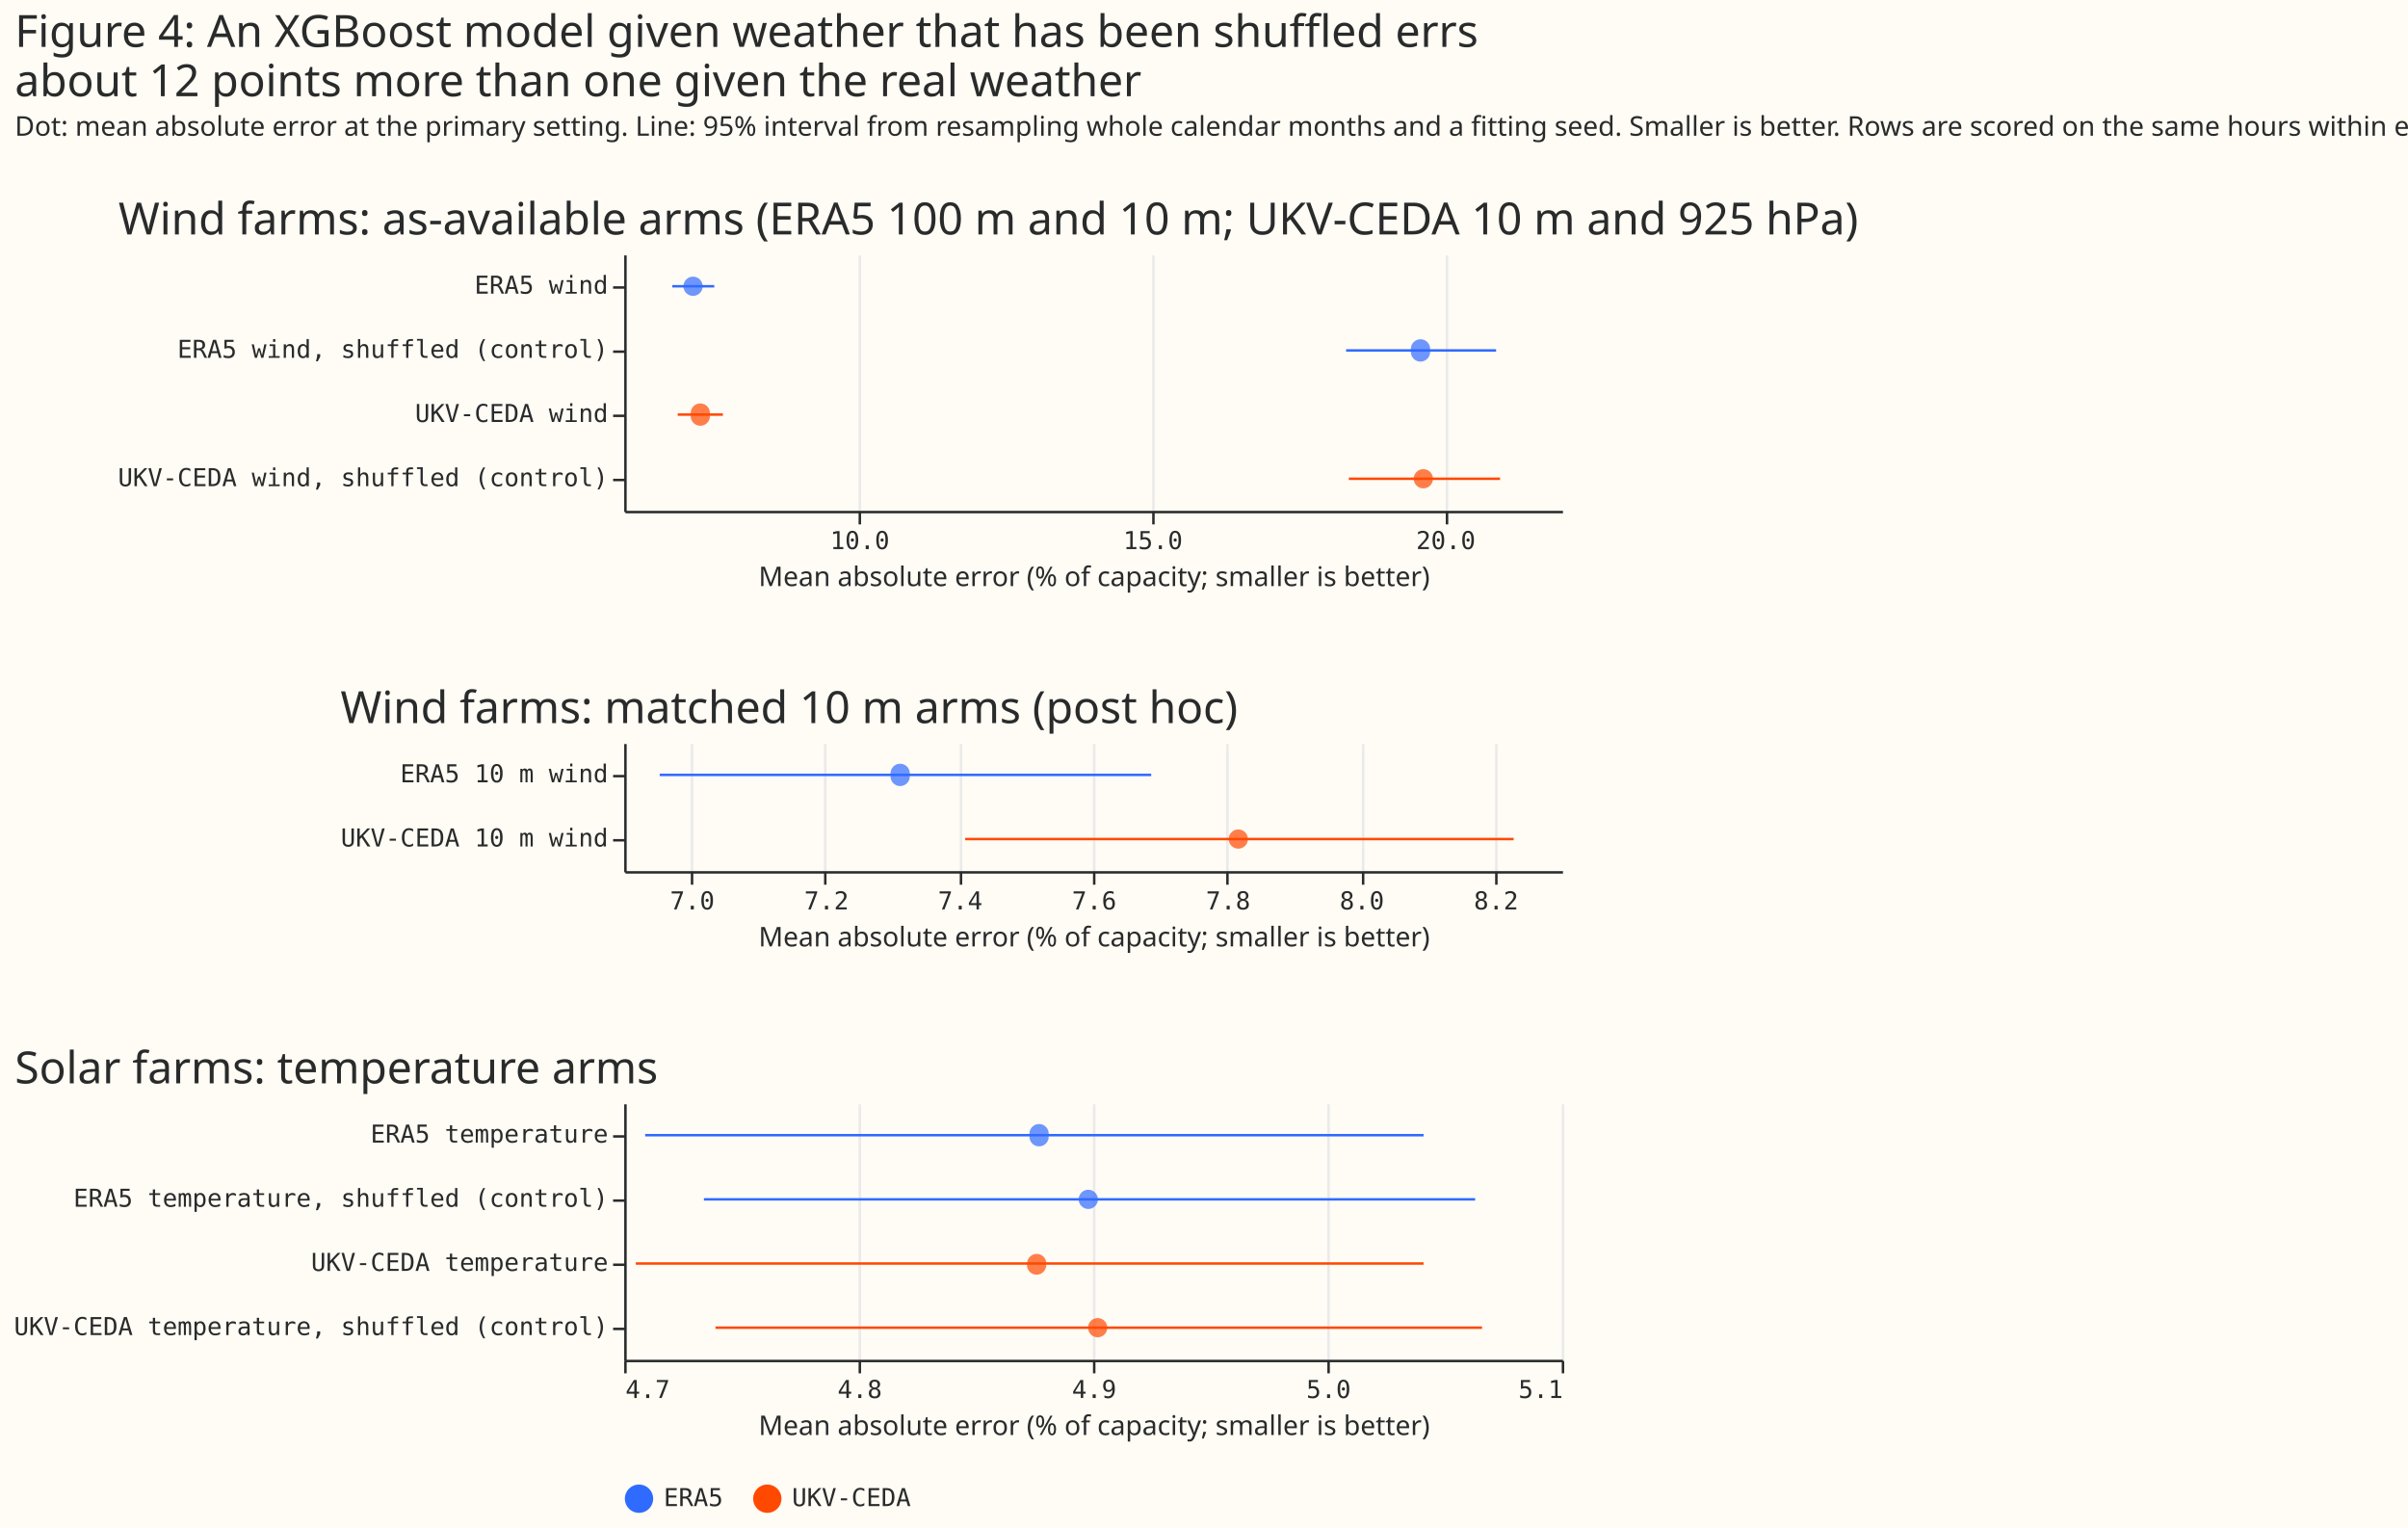
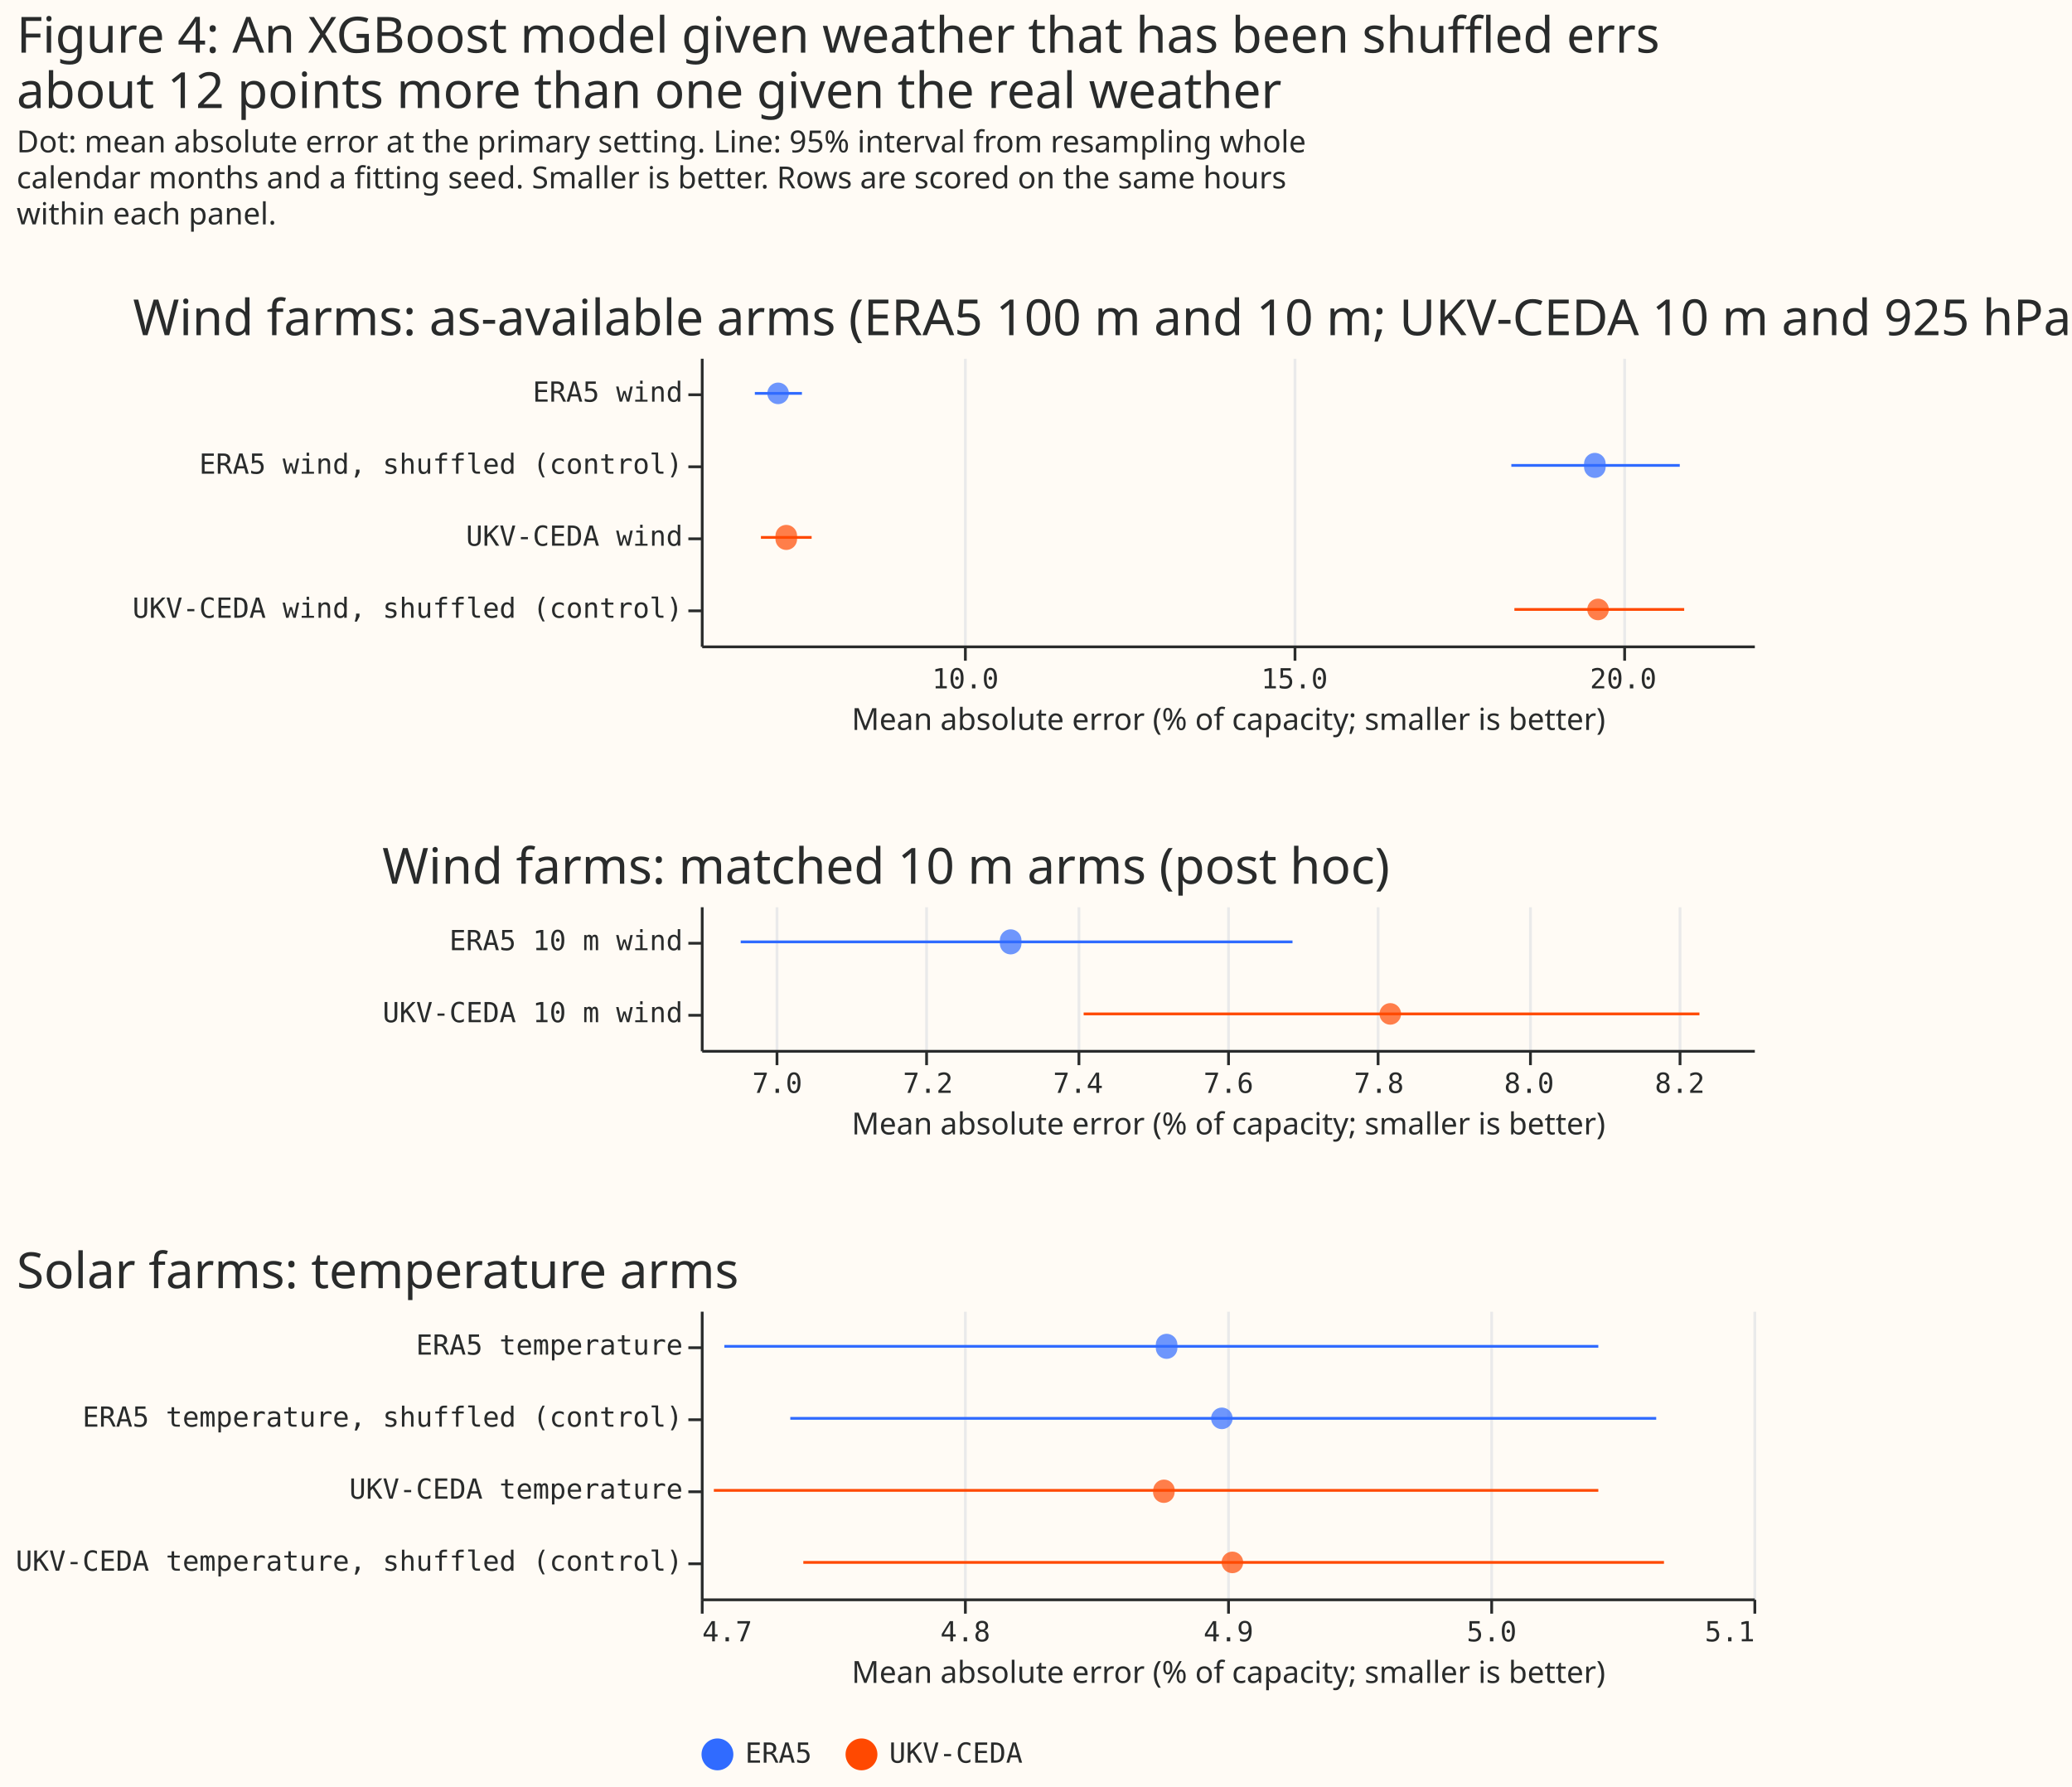
- <svg xmlns="http://www.w3.org/2000/svg" width="976" height="619" class="marks" viewBox="0 0 976 619">
-   <path fill="#fffbf5" d="M0 0h976v619H0z" />
+ <svg xmlns="http://www.w3.org/2000/svg" width="748" height="645" class="marks" viewBox="0 0 748 645">
+   <path fill="#fffbf5" d="M0 0h748v645H0z" />
  <g fill="none" stroke-miterlimit="10" aria-roledescription="group mark container" class="mark-group role-frame root">
-     <path d="M253 103h380z" aria-hidden="true" class="background" />
+     <path d="M253 129h380z" aria-hidden="true" class="background" />
    <g aria-roledescription="group mark container" class="mark-group role-scope concat_0_group">
-       <path fill="#fffbf5" d="M253 103h380v104H253Z" aria-hidden="true" class="background" />
+       <path fill="#fffbf5" d="M253 129h380v104H253Z" aria-hidden="true" class="background" />
      <g aria-hidden="true" class="mark-group role-axis">
-         <path stroke="#eaeaea" d="M348.5 207.5v-104m119 104v-104m119 104v-104" class="mark-rule role-axis-grid" pointer-events="none" />
+         <path stroke="#eaeaea" d="M348.5 233.5v-104m119 104v-104m119 104v-104" class="mark-rule role-axis-grid" pointer-events="none" />
      </g>
      <g aria-label="X-axis titled 'Mean absolute error (% of capacity; smaller is better)' for a linear scale with values from 6.0 to 22.0" aria-roledescription="axis" class="mark-group role-axis" pointer-events="none">
-         <path stroke="#292b2b" d="M348.5 207.5v5m119-5v5m119-5v5" class="mark-rule role-axis-tick" />
+         <path stroke="#292b2b" d="M348.5 233.5v5m119-5v5m119-5v5" class="mark-rule role-axis-tick" />
        <g fill="#292b2b" class="mark-text role-axis-label" font-family="Matter Semi Mono, Roboto Mono, monospace" font-size="10" text-anchor="middle">
-           <text transform="translate(348.5 222.5)">10.0</text>
-           <text transform="translate(467.3 222.5)">15.0</text>
-           <text transform="translate(586 222.5)">20.0</text>
+           <text transform="translate(348.5 248.5)">10.0</text>
+           <text transform="translate(467.3 248.5)">15.0</text>
+           <text transform="translate(586 248.5)">20.0</text>
        </g>
-         <path stroke="#292b2b" d="M253.5 207.5h380" class="mark-rule role-axis-domain" />
-         <text fill="#292b2b" class="mark-text role-axis-title" font-family="Matter XH, DM Sans, sans-serif" font-size="11" text-anchor="middle" transform="translate(443.5 237.5)">Mean absolute error (% of capacity; smaller is better)</text>
+         <path stroke="#292b2b" d="M253.5 233.5h380" class="mark-rule role-axis-domain" />
+         <text fill="#292b2b" class="mark-text role-axis-title" font-family="Matter XH, DM Sans, sans-serif" font-size="11" text-anchor="middle" transform="translate(443.5 263.5)">Mean absolute error (% of capacity; smaller is better)</text>
      </g>
      <g aria-label="Y-axis for a discrete scale with 4 values: ERA5 wind, ERA5 wind, shuffled (control), UKV-CEDA wind, UKV-CEDA wind, shuffled (control)" aria-roledescription="axis" class="mark-group role-axis" pointer-events="none">
-         <path stroke="#292b2b" d="M253.5 116.5h-5m5 26h-5m5 26h-5m5 26h-5" class="mark-rule role-axis-tick" />
+         <path stroke="#292b2b" d="M253.5 142.5h-5m5 26h-5m5 26h-5m5 26h-5" class="mark-rule role-axis-tick" />
        <g fill="#292b2b" class="mark-text role-axis-label" font-family="Matter Semi Mono, Roboto Mono, monospace" font-size="10" text-anchor="end">
-           <text transform="translate(246.5 119)">ERA5 wind</text>
-           <text transform="translate(246.5 145)">ERA5 wind, shuffled (control)</text>
-           <text transform="translate(246.5 171)">UKV-CEDA wind</text>
-           <text transform="translate(246.5 197)">UKV-CEDA wind, shuffled (control)</text>
+           <text transform="translate(246.5 145)">ERA5 wind</text>
+           <text transform="translate(246.5 171)">ERA5 wind, shuffled (control)</text>
+           <text transform="translate(246.5 197)">UKV-CEDA wind</text>
+           <text transform="translate(246.5 223)">UKV-CEDA wind, shuffled (control)</text>
        </g>
-         <path stroke="#292b2b" d="M253.5 103.5v104" class="mark-rule role-axis-domain" />
+         <path stroke="#292b2b" d="M253.5 129.5v104" class="mark-rule role-axis-domain" />
      </g>
      <g aria-roledescription="rule mark container" class="mark-rule role-mark concat_0_layer_0_marks">
-         <path stroke="#306bff" d="M272.5 116h17" aria-label="Mean absolute error (% of capacity; smaller is better): 6.8; label: ERA5 wind; upper: 7.537; product: ERA5" aria-roledescription="rule mark" />
-         <path stroke="#306bff" d="M545.6 142h60.8" aria-label="Mean absolute error (% of capacity; smaller is better): 18.3; label: ERA5 wind, shuffled (control); upper: 20.88; product: ERA5" aria-roledescription="rule mark" />
-         <path stroke="#ff4901" d="M274.7 168H293" aria-label="Mean absolute error (% of capacity; smaller is better): 6.9; label: UKV-CEDA wind; upper: 7.687; product: UKV-CEDA" aria-roledescription="rule mark" />
-         <path stroke="#ff4901" d="M546.7 194H608" aria-label="Mean absolute error (% of capacity; smaller is better): 18.4; label: UKV-CEDA wind, shuffled (control); upper: 20.946; product: UKV-CEDA" aria-roledescription="rule mark" />
+         <path stroke="#306bff" d="M272.5 142h17" aria-label="Mean absolute error (% of capacity; smaller is better): 6.8; label: ERA5 wind; upper: 7.537; product: ERA5" aria-roledescription="rule mark" />
+         <path stroke="#306bff" d="M545.6 168h60.8" aria-label="Mean absolute error (% of capacity; smaller is better): 18.3; label: ERA5 wind, shuffled (control); upper: 20.88; product: ERA5" aria-roledescription="rule mark" />
+         <path stroke="#ff4901" d="M274.7 194H293" aria-label="Mean absolute error (% of capacity; smaller is better): 6.9; label: UKV-CEDA wind; upper: 7.687; product: UKV-CEDA" aria-roledescription="rule mark" />
+         <path stroke="#ff4901" d="M546.7 220H608" aria-label="Mean absolute error (% of capacity; smaller is better): 18.4; label: UKV-CEDA wind, shuffled (control); upper: 20.946; product: UKV-CEDA" aria-roledescription="rule mark" />
      </g>
      <g aria-roledescription="symbol mark container" class="mark-symbol role-mark concat_0_layer_1_marks">
-         <path fill="#306bff" d="M284.8 116a3.9 3.9 0 1 1-7.8 0 3.9 3.9 0 1 1 7.8 0" aria-label="value: 7.174; label: ERA5 wind; product: ERA5" aria-roledescription="point" opacity=".7" />
-         <path fill="#306bff" d="M579.6 142a3.9 3.9 0 1 1-7.7 0 3.9 3.9 0 1 1 7.7 0" aria-label="value: 19.589; label: ERA5 wind, shuffled (control); product: ERA5" aria-roledescription="point" opacity=".7" />
-         <path fill="#ff4901" d="M287.7 168a3.9 3.9 0 1 1-7.7 0 3.9 3.9 0 1 1 7.7 0" aria-label="value: 7.299; label: UKV-CEDA wind; product: UKV-CEDA" aria-roledescription="point" opacity=".7" />
-         <path fill="#ff4901" d="M580.8 194a3.9 3.9 0 1 1-7.8 0 3.9 3.9 0 1 1 7.8 0" aria-label="value: 19.637; label: UKV-CEDA wind, shuffled (control); product: UKV-CEDA" aria-roledescription="point" opacity=".7" />
+         <path fill="#306bff" d="M284.8 142a3.9 3.9 0 1 1-7.8 0 3.9 3.9 0 1 1 7.8 0" aria-label="value: 7.174; label: ERA5 wind; product: ERA5" aria-roledescription="point" opacity=".7" />
+         <path fill="#306bff" d="M579.6 168a3.9 3.9 0 1 1-7.7 0 3.9 3.9 0 1 1 7.7 0" aria-label="value: 19.589; label: ERA5 wind, shuffled (control); product: ERA5" aria-roledescription="point" opacity=".7" />
+         <path fill="#ff4901" d="M287.7 194a3.9 3.9 0 1 1-7.7 0 3.9 3.9 0 1 1 7.7 0" aria-label="value: 7.299; label: UKV-CEDA wind; product: UKV-CEDA" aria-roledescription="point" opacity=".7" />
+         <path fill="#ff4901" d="M580.8 220a3.9 3.9 0 1 1-7.8 0 3.9 3.9 0 1 1 7.8 0" aria-label="value: 19.637; label: UKV-CEDA wind, shuffled (control); product: UKV-CEDA" aria-roledescription="point" opacity=".7" />
      </g>
      <g class="mark-group role-title">
-         <text fill="#292b2b" aria-label="Title text 'Wind farms: as-available arms (ERA5 100 m and 10 m; UKV-CEDA 10 m and 925 hPa)'" aria-roledescription="title" class="mark-text role-title-text" font-family="Matter XH, DM Sans, sans-serif" font-size="18" pointer-events="none" transform="translate(48 95)">Wind farms: as-available arms (ERA5 100 m and 10 m; UKV-CEDA 10 m and 925 hPa)</text>
+         <text fill="#292b2b" aria-label="Title text 'Wind farms: as-available arms (ERA5 100 m and 10 m; UKV-CEDA 10 m and 925 hPa)'" aria-roledescription="title" class="mark-text role-title-text" font-family="Matter XH, DM Sans, sans-serif" font-size="18" pointer-events="none" transform="translate(48 121)">Wind farms: as-available arms (ERA5 100 m and 10 m; UKV-CEDA 10 m and 925 hPa)</text>
      </g>
    </g>
    <g aria-roledescription="group mark container" class="mark-group role-scope concat_1_group">
-       <path fill="#fffbf5" d="M253 301h380v52H253Z" aria-hidden="true" class="background" />
+       <path fill="#fffbf5" d="M253 327h380v52H253Z" aria-hidden="true" class="background" />
      <g aria-hidden="true" class="mark-group role-axis">
-         <path stroke="#eaeaea" d="M280.5 353.5v-52m54 52v-52m55 52v-52m54 52v-52m54 52v-52m55 52v-52m54 52v-52" class="mark-rule role-axis-grid" pointer-events="none" />
+         <path stroke="#eaeaea" d="M280.5 379.5v-52m54 52v-52m55 52v-52m54 52v-52m54 52v-52m55 52v-52m54 52v-52" class="mark-rule role-axis-grid" pointer-events="none" />
      </g>
      <g aria-label="X-axis titled 'Mean absolute error (% of capacity; smaller is better)' for a linear scale with values from 6.9 to 8.3" aria-roledescription="axis" class="mark-group role-axis" pointer-events="none">
-         <path stroke="#292b2b" d="M280.5 353.5v5m54-5v5m55-5v5m54-5v5m54-5v5m55-5v5m54-5v5" class="mark-rule role-axis-tick" />
+         <path stroke="#292b2b" d="M280.5 379.5v5m54-5v5m55-5v5m54-5v5m54-5v5m55-5v5m54-5v5" class="mark-rule role-axis-tick" />
        <g fill="#292b2b" class="mark-text role-axis-label" font-family="Matter Semi Mono, Roboto Mono, monospace" font-size="10" text-anchor="middle">
-           <text transform="translate(280.6 368.5)">7.0</text>
-           <text transform="translate(335 368.5)">7.2</text>
-           <text transform="translate(389.2 368.5)">7.4</text>
-           <text transform="translate(443.5 368.5)">7.6</text>
-           <text transform="translate(497.8 368.5)">7.8</text>
-           <text transform="translate(552 368.5)">8.0</text>
-           <text transform="translate(606.4 368.5)">8.2</text>
+           <text transform="translate(280.6 394.5)">7.0</text>
+           <text transform="translate(335 394.5)">7.2</text>
+           <text transform="translate(389.2 394.5)">7.4</text>
+           <text transform="translate(443.5 394.5)">7.6</text>
+           <text transform="translate(497.8 394.5)">7.8</text>
+           <text transform="translate(552 394.5)">8.0</text>
+           <text transform="translate(606.4 394.5)">8.2</text>
        </g>
-         <path stroke="#292b2b" d="M253.5 353.5h380" class="mark-rule role-axis-domain" />
-         <text fill="#292b2b" class="mark-text role-axis-title" font-family="Matter XH, DM Sans, sans-serif" font-size="11" text-anchor="middle" transform="translate(443.5 383.5)">Mean absolute error (% of capacity; smaller is better)</text>
+         <path stroke="#292b2b" d="M253.5 379.5h380" class="mark-rule role-axis-domain" />
+         <text fill="#292b2b" class="mark-text role-axis-title" font-family="Matter XH, DM Sans, sans-serif" font-size="11" text-anchor="middle" transform="translate(443.5 409.5)">Mean absolute error (% of capacity; smaller is better)</text>
      </g>
      <g aria-label="Y-axis for a discrete scale with 2 values: ERA5 10 m wind, UKV-CEDA 10 m wind" aria-roledescription="axis" class="mark-group role-axis" pointer-events="none">
-         <path stroke="#292b2b" d="M253.5 314.5h-5m5 26h-5" class="mark-rule role-axis-tick" />
+         <path stroke="#292b2b" d="M253.5 340.5h-5m5 26h-5" class="mark-rule role-axis-tick" />
        <g fill="#292b2b" class="mark-text role-axis-label" font-family="Matter Semi Mono, Roboto Mono, monospace" font-size="10" text-anchor="end">
-           <text transform="translate(246.5 317)">ERA5 10 m wind</text>
-           <text transform="translate(246.5 343)">UKV-CEDA 10 m wind</text>
+           <text transform="translate(246.5 343)">ERA5 10 m wind</text>
+           <text transform="translate(246.5 369)">UKV-CEDA 10 m wind</text>
        </g>
-         <path stroke="#292b2b" d="M253.5 301.5v52" class="mark-rule role-axis-domain" />
+         <path stroke="#292b2b" d="M253.5 327.5v52" class="mark-rule role-axis-domain" />
      </g>
      <g aria-roledescription="rule mark container" class="mark-rule role-mark concat_1_layer_0_marks">
-         <path stroke="#306bff" d="M267.4 314h199.2" aria-label="Mean absolute error (% of capacity; smaller is better): 7.0; label: ERA5 10 m wind; upper: 7.687; product: ERA5" aria-roledescription="rule mark" />
-         <path stroke="#ff4901" d="M391.2 340h222.3" aria-label="Mean absolute error (% of capacity; smaller is better): 7.4; label: UKV-CEDA 10 m wind; upper: 8.228; product: UKV-CEDA" aria-roledescription="rule mark" />
+         <path stroke="#306bff" d="M267.4 340h199.2" aria-label="Mean absolute error (% of capacity; smaller is better): 7.0; label: ERA5 10 m wind; upper: 7.687; product: ERA5" aria-roledescription="rule mark" />
+         <path stroke="#ff4901" d="M391.2 366h222.3" aria-label="Mean absolute error (% of capacity; smaller is better): 7.4; label: UKV-CEDA 10 m wind; upper: 8.228; product: UKV-CEDA" aria-roledescription="rule mark" />
      </g>
      <g aria-roledescription="symbol mark container" class="mark-symbol role-mark concat_1_layer_1_marks">
-         <path fill="#306bff" d="M368.7 314a3.9 3.9 0 1 1-7.7 0 3.9 3.9 0 1 1 7.7 0" aria-label="value: 7.312; label: ERA5 10 m wind; product: ERA5" aria-roledescription="point" opacity=".7" />
-         <path fill="#ff4901" d="M505.8 340a3.9 3.9 0 1 1-7.8 0 3.9 3.9 0 1 1 7.8 0" aria-label="value: 7.817; label: UKV-CEDA 10 m wind; product: UKV-CEDA" aria-roledescription="point" opacity=".7" />
+         <path fill="#306bff" d="M368.7 340a3.9 3.9 0 1 1-7.7 0 3.9 3.9 0 1 1 7.7 0" aria-label="value: 7.312; label: ERA5 10 m wind; product: ERA5" aria-roledescription="point" opacity=".7" />
+         <path fill="#ff4901" d="M505.8 366a3.9 3.9 0 1 1-7.8 0 3.9 3.9 0 1 1 7.8 0" aria-label="value: 7.817; label: UKV-CEDA 10 m wind; product: UKV-CEDA" aria-roledescription="point" opacity=".7" />
      </g>
      <g class="mark-group role-title">
-         <text fill="#292b2b" aria-label="Title text 'Wind farms: matched 10 m arms (post hoc)'" aria-roledescription="title" class="mark-text role-title-text" font-family="Matter XH, DM Sans, sans-serif" font-size="18" pointer-events="none" transform="translate(138 293)">Wind farms: matched 10 m arms (post hoc)</text>
+         <text fill="#292b2b" aria-label="Title text 'Wind farms: matched 10 m arms (post hoc)'" aria-roledescription="title" class="mark-text role-title-text" font-family="Matter XH, DM Sans, sans-serif" font-size="18" pointer-events="none" transform="translate(138 319)">Wind farms: matched 10 m arms (post hoc)</text>
      </g>
    </g>
    <g aria-roledescription="group mark container" class="mark-group role-scope concat_2_group">
-       <path fill="#fffbf5" d="M253 447h380v104H253Z" aria-hidden="true" class="background" />
+       <path fill="#fffbf5" d="M253 473h380v104H253Z" aria-hidden="true" class="background" />
      <g aria-hidden="true" class="mark-group role-axis">
-         <path stroke="#eaeaea" d="M253.5 551.5v-104m95 104v-104m95 104v-104m95 104v-104m95 104v-104" class="mark-rule role-axis-grid" pointer-events="none" />
+         <path stroke="#eaeaea" d="M253.5 577.5v-104m95 104v-104m95 104v-104m95 104v-104m95 104v-104" class="mark-rule role-axis-grid" pointer-events="none" />
      </g>
      <g aria-label="X-axis titled 'Mean absolute error (% of capacity; smaller is better)' for a linear scale with values from 4.7 to 5.1" aria-roledescription="axis" class="mark-group role-axis" pointer-events="none">
-         <path stroke="#292b2b" d="M253.5 551.5v5m95-5v5m95-5v5m95-5v5m95-5v5" class="mark-rule role-axis-tick" />
+         <path stroke="#292b2b" d="M253.5 577.5v5m95-5v5m95-5v5m95-5v5m95-5v5" class="mark-rule role-axis-tick" />
        <g fill="#292b2b" class="mark-text role-axis-label" font-family="Matter Semi Mono, Roboto Mono, monospace" font-size="10">
-           <text transform="translate(253.5 566.5)">4.7</text>
-           <text text-anchor="middle" transform="translate(348.5 566.5)">4.8</text>
-           <text text-anchor="middle" transform="translate(443.5 566.5)">4.9</text>
-           <text text-anchor="middle" transform="translate(538.5 566.5)">5.0</text>
-           <text text-anchor="end" transform="translate(633.5 566.5)">5.1</text>
+           <text transform="translate(253.5 592.5)">4.7</text>
+           <text text-anchor="middle" transform="translate(348.5 592.5)">4.8</text>
+           <text text-anchor="middle" transform="translate(443.5 592.5)">4.9</text>
+           <text text-anchor="middle" transform="translate(538.5 592.5)">5.0</text>
+           <text text-anchor="end" transform="translate(633.5 592.5)">5.1</text>
        </g>
-         <path stroke="#292b2b" d="M253.5 551.5h380" class="mark-rule role-axis-domain" />
-         <text fill="#292b2b" class="mark-text role-axis-title" font-family="Matter XH, DM Sans, sans-serif" font-size="11" text-anchor="middle" transform="translate(443.5 581.5)">Mean absolute error (% of capacity; smaller is better)</text>
+         <path stroke="#292b2b" d="M253.5 577.5h380" class="mark-rule role-axis-domain" />
+         <text fill="#292b2b" class="mark-text role-axis-title" font-family="Matter XH, DM Sans, sans-serif" font-size="11" text-anchor="middle" transform="translate(443.5 607.5)">Mean absolute error (% of capacity; smaller is better)</text>
      </g>
      <g aria-label="Y-axis for a discrete scale with 4 values: ERA5 temperature, ERA5 temperature, shuffled (control), UKV-CEDA temperature, UKV-CEDA temperature, shuffled (control)" aria-roledescription="axis" class="mark-group role-axis" pointer-events="none">
-         <path stroke="#292b2b" d="M253.5 460.5h-5m5 26h-5m5 26h-5m5 26h-5" class="mark-rule role-axis-tick" />
+         <path stroke="#292b2b" d="M253.5 486.5h-5m5 26h-5m5 26h-5m5 26h-5" class="mark-rule role-axis-tick" />
        <g fill="#292b2b" class="mark-text role-axis-label" font-family="Matter Semi Mono, Roboto Mono, monospace" font-size="10" text-anchor="end">
-           <text transform="translate(246.5 463)">ERA5 temperature</text>
-           <text transform="translate(246.5 489)">ERA5 temperature, shuffled (control)</text>
-           <text transform="translate(246.5 515)">UKV-CEDA temperature</text>
-           <text transform="translate(246.5 541)">UKV-CEDA temperature, shuffled (control)</text>
+           <text transform="translate(246.5 489)">ERA5 temperature</text>
+           <text transform="translate(246.5 515)">ERA5 temperature, shuffled (control)</text>
+           <text transform="translate(246.5 541)">UKV-CEDA temperature</text>
+           <text transform="translate(246.5 567)">UKV-CEDA temperature, shuffled (control)</text>
        </g>
-         <path stroke="#292b2b" d="M253.5 447.5v104" class="mark-rule role-axis-domain" />
+         <path stroke="#292b2b" d="M253.5 473.5v104" class="mark-rule role-axis-domain" />
      </g>
      <g aria-roledescription="rule mark container" class="mark-rule role-mark concat_2_layer_0_marks">
-         <path stroke="#306bff" d="M261.5 460H577" aria-label="Mean absolute error (% of capacity; smaller is better): 4.7; label: ERA5 temperature; upper: 5.041; product: ERA5" aria-roledescription="rule mark" />
-         <path stroke="#306bff" d="M285.3 486h312.6" aria-label="Mean absolute error (% of capacity; smaller is better): 4.7; label: ERA5 temperature, shuffled (control); upper: 5.063; product: ERA5" aria-roledescription="rule mark" />
-         <path stroke="#ff4901" d="M257.7 512H577" aria-label="Mean absolute error (% of capacity; smaller is better): 4.7; label: UKV-CEDA temperature; upper: 5.041; product: UKV-CEDA" aria-roledescription="rule mark" />
-         <path stroke="#ff4901" d="M290 538h310.7" aria-label="Mean absolute error (% of capacity; smaller is better): 4.7; label: UKV-CEDA temperature, shuffled (control); upper: 5.066; product: UKV-CEDA" aria-roledescription="rule mark" />
+         <path stroke="#306bff" d="M261.5 486H577" aria-label="Mean absolute error (% of capacity; smaller is better): 4.7; label: ERA5 temperature; upper: 5.041; product: ERA5" aria-roledescription="rule mark" />
+         <path stroke="#306bff" d="M285.3 512h312.6" aria-label="Mean absolute error (% of capacity; smaller is better): 4.7; label: ERA5 temperature, shuffled (control); upper: 5.063; product: ERA5" aria-roledescription="rule mark" />
+         <path stroke="#ff4901" d="M257.7 538H577" aria-label="Mean absolute error (% of capacity; smaller is better): 4.7; label: UKV-CEDA temperature; upper: 5.041; product: UKV-CEDA" aria-roledescription="rule mark" />
+         <path stroke="#ff4901" d="M290 564h310.7" aria-label="Mean absolute error (% of capacity; smaller is better): 4.7; label: UKV-CEDA temperature, shuffled (control); upper: 5.066; product: UKV-CEDA" aria-roledescription="rule mark" />
      </g>
      <g aria-roledescription="symbol mark container" class="mark-symbol role-mark concat_2_layer_1_marks">
-         <path fill="#306bff" d="M425 460a3.9 3.9 0 1 1-7.7 0 3.9 3.9 0 1 1 7.7 0" aria-label="value: 4.877; label: ERA5 temperature; product: ERA5" aria-roledescription="point" opacity=".7" />
-         <path fill="#306bff" d="M445 486a3.9 3.9 0 1 1-7.8 0 3.9 3.9 0 1 1 7.8 0" aria-label="value: 4.898; label: ERA5 temperature, shuffled (control); product: ERA5" aria-roledescription="point" opacity=".7" />
-         <path fill="#ff4901" d="M424 512a3.9 3.9 0 1 1-7.7 0 3.9 3.9 0 1 1 7.8 0" aria-label="value: 4.876; label: UKV-CEDA temperature; product: UKV-CEDA" aria-roledescription="point" opacity=".7" />
-         <path fill="#ff4901" d="M448.8 538a3.9 3.9 0 1 1-7.8 0 3.9 3.9 0 1 1 7.8 0" aria-label="value: 4.902; label: UKV-CEDA temperature, shuffled (control); product: UKV-CEDA" aria-roledescription="point" opacity=".7" />
+         <path fill="#306bff" d="M425 486a3.9 3.9 0 1 1-7.7 0 3.9 3.9 0 1 1 7.7 0" aria-label="value: 4.877; label: ERA5 temperature; product: ERA5" aria-roledescription="point" opacity=".7" />
+         <path fill="#306bff" d="M445 512a3.9 3.9 0 1 1-7.8 0 3.9 3.9 0 1 1 7.8 0" aria-label="value: 4.898; label: ERA5 temperature, shuffled (control); product: ERA5" aria-roledescription="point" opacity=".7" />
+         <path fill="#ff4901" d="M424 538a3.9 3.9 0 1 1-7.7 0 3.9 3.9 0 1 1 7.8 0" aria-label="value: 4.876; label: UKV-CEDA temperature; product: UKV-CEDA" aria-roledescription="point" opacity=".7" />
+         <path fill="#ff4901" d="M448.8 564a3.9 3.9 0 1 1-7.8 0 3.9 3.9 0 1 1 7.8 0" aria-label="value: 4.902; label: UKV-CEDA temperature, shuffled (control); product: UKV-CEDA" aria-roledescription="point" opacity=".7" />
      </g>
      <g class="mark-group role-title">
-         <text fill="#292b2b" aria-label="Title text 'Solar farms: temperature arms'" aria-roledescription="title" class="mark-text role-title-text" font-family="Matter XH, DM Sans, sans-serif" font-size="18" pointer-events="none" transform="translate(6 439)">Solar farms: temperature arms</text>
+         <text fill="#292b2b" aria-label="Title text 'Solar farms: temperature arms'" aria-roledescription="title" class="mark-text role-title-text" font-family="Matter XH, DM Sans, sans-serif" font-size="18" pointer-events="none" transform="translate(6 465)">Solar farms: temperature arms</text>
      </g>
    </g>
    <g aria-label="Symbol legend for fill color and stroke color with 2 values: ERA5, UKV-CEDA" aria-roledescription="legend" class="mark-group role-legend">
-       <path d="M253 601h117v13H253Z" aria-hidden="true" class="background" pointer-events="none" />
+       <path d="M253 627h117v13H253Z" aria-hidden="true" class="background" pointer-events="none" />
      <g class="mark-group role-legend-entry">
        <g aria-roledescription="group mark container" class="mark-group role-scope" pointer-events="none">
-           <path d="M253 601.3h40v12.5h-40Z" aria-hidden="true" class="background" />
-           <path fill="#306bff" stroke="#306bff" stroke-width="1.5" d="M264 607.3a5 5 0 1 1-10 0 5 5 0 1 1 10 0" class="mark-symbol role-legend-symbol" />
-           <text fill="#292b2b" class="mark-text role-legend-label" font-family="Matter Semi Mono, Roboto Mono, monospace" font-size="10" transform="translate(269 610.3)">ERA5</text>
-           <path d="M305 601.3h64v12.5h-64Z" aria-hidden="true" class="background" />
-           <path fill="#ff4901" stroke="#ff4901" stroke-width="1.5" d="M316 607.3a5 5 0 1 1-10 0 5 5 0 1 1 10 0" class="mark-symbol role-legend-symbol" />
-           <text fill="#292b2b" class="mark-text role-legend-label" font-family="Matter Semi Mono, Roboto Mono, monospace" font-size="10" transform="translate(321 610.3)">UKV-CEDA</text>
+           <path d="M253 627.3h40v12.5h-40Z" aria-hidden="true" class="background" />
+           <path fill="#306bff" stroke="#306bff" stroke-width="1.5" d="M264 633.3a5 5 0 1 1-10 0 5 5 0 1 1 10 0" class="mark-symbol role-legend-symbol" />
+           <text fill="#292b2b" class="mark-text role-legend-label" font-family="Matter Semi Mono, Roboto Mono, monospace" font-size="10" transform="translate(269 636.3)">ERA5</text>
+           <path d="M305 627.3h64v12.5h-64Z" aria-hidden="true" class="background" />
+           <path fill="#ff4901" stroke="#ff4901" stroke-width="1.5" d="M316 633.3a5 5 0 1 1-10 0 5 5 0 1 1 10 0" class="mark-symbol role-legend-symbol" />
+           <text fill="#292b2b" class="mark-text role-legend-label" font-family="Matter Semi Mono, Roboto Mono, monospace" font-size="10" transform="translate(321 636.3)">UKV-CEDA</text>
        </g>
      </g>
    </g>
    <g fill="#292b2b" class="mark-group role-title" font-family="Matter XH, DM Sans, sans-serif" pointer-events="none">
      <text aria-label="Title text 'Figure 4: An XGBoost model given weather that has been shuffled errs about 12 points more than one given the real weather'" aria-roledescription="title" class="mark-text role-title-text" font-size="18" transform="translate(6 19)">
        <tspan>Figure 4: An XGBoost model given weather that has been shuffled errs</tspan>
        <tspan x="0" dy="20">about 12 points more than one given the real weather</tspan>
      </text>
-       <text aria-label="Subtitle text 'Dot: mean absolute error at the primary setting. Line: 95% interval from resampling whole calendar months and a fitting seed. Smaller is better. Rows are scored on the same hours within each panel.'" aria-roledescription="subtitle" class="mark-text role-title-subtitle" font-size="11" transform="translate(6 55)">Dot: mean absolute error at the primary setting. Line: 95% interval from resampling whole calendar months and a fitting seed. Smaller is better. Rows are scored on the same hours within each panel.</text>
+       <text aria-label="Subtitle text 'Dot: mean absolute error at the primary setting. Line: 95% interval from resampling whole calendar months and a fitting seed. Smaller is better. Rows are scored on the same hours within each panel.'" aria-roledescription="subtitle" class="mark-text role-title-subtitle" font-size="11" transform="translate(6 55)">
+         <tspan>Dot: mean absolute error at the primary setting. Line: 95% interval from resampling whole</tspan>
+         <tspan x="0" dy="13">calendar months and a fitting seed. Smaller is better. Rows are scored on the same hours</tspan>
+         <tspan x="0" dy="13">within each panel.</tspan>
+       </text>
    </g>
  </g>
</svg>
